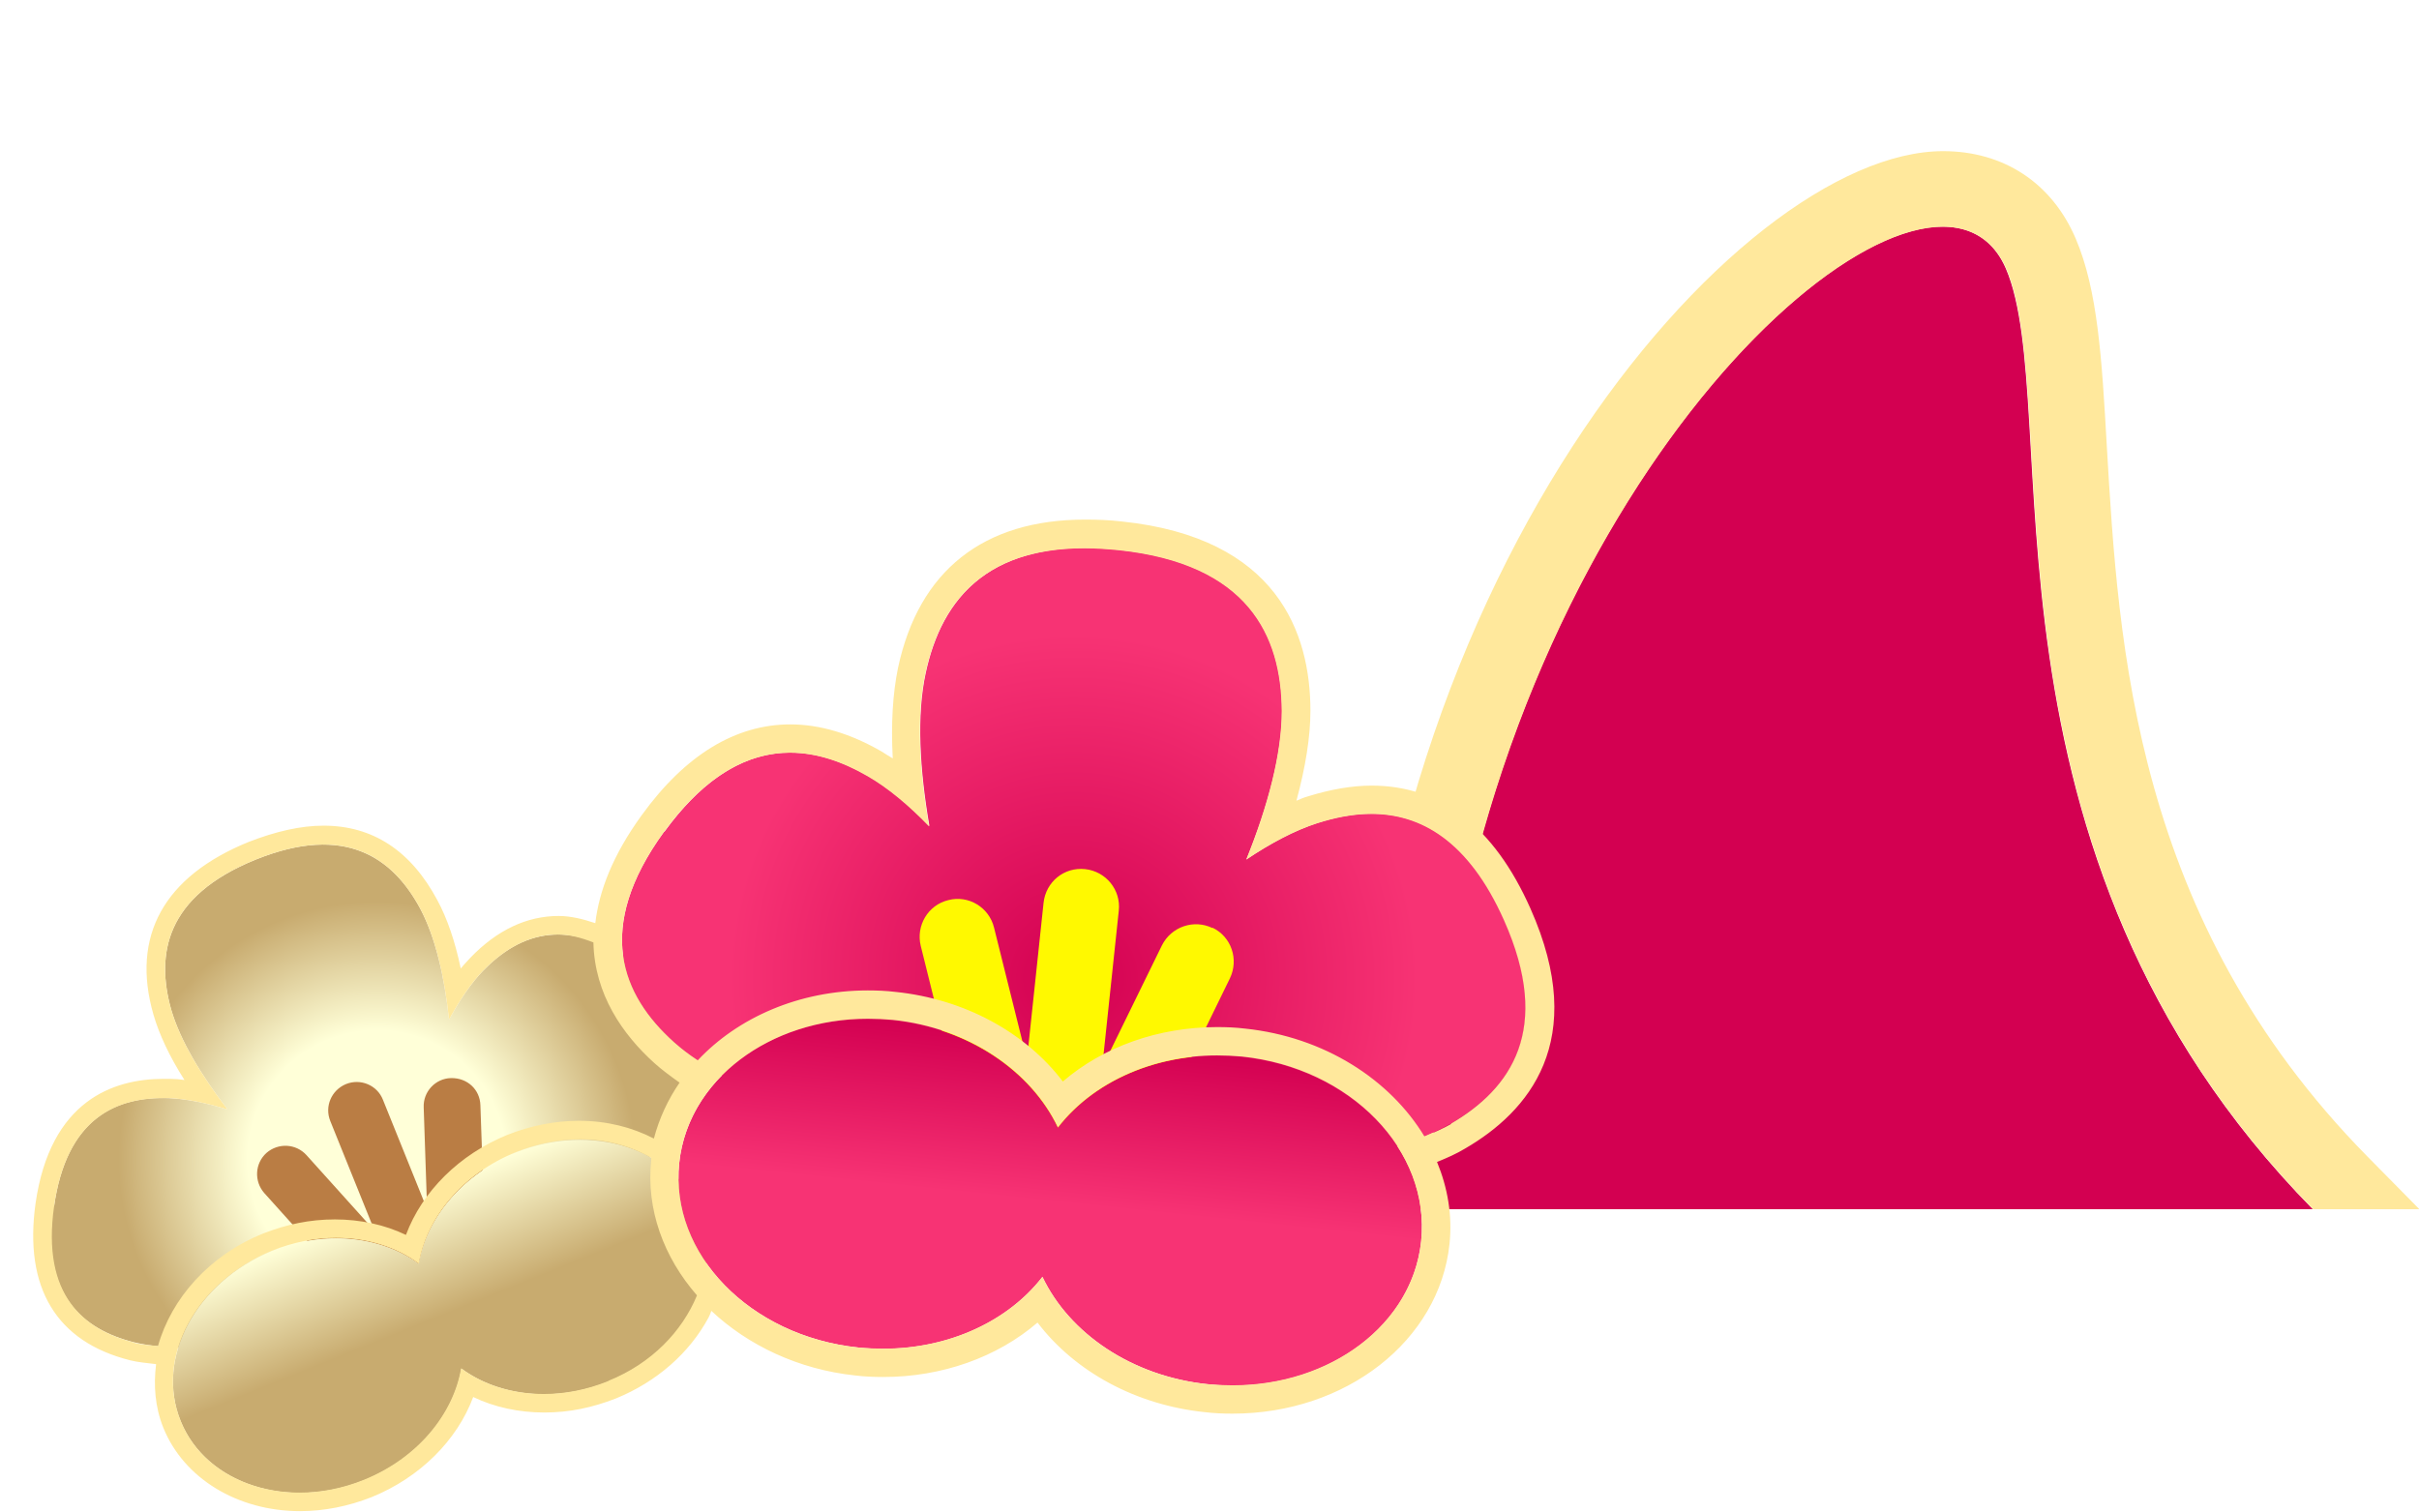
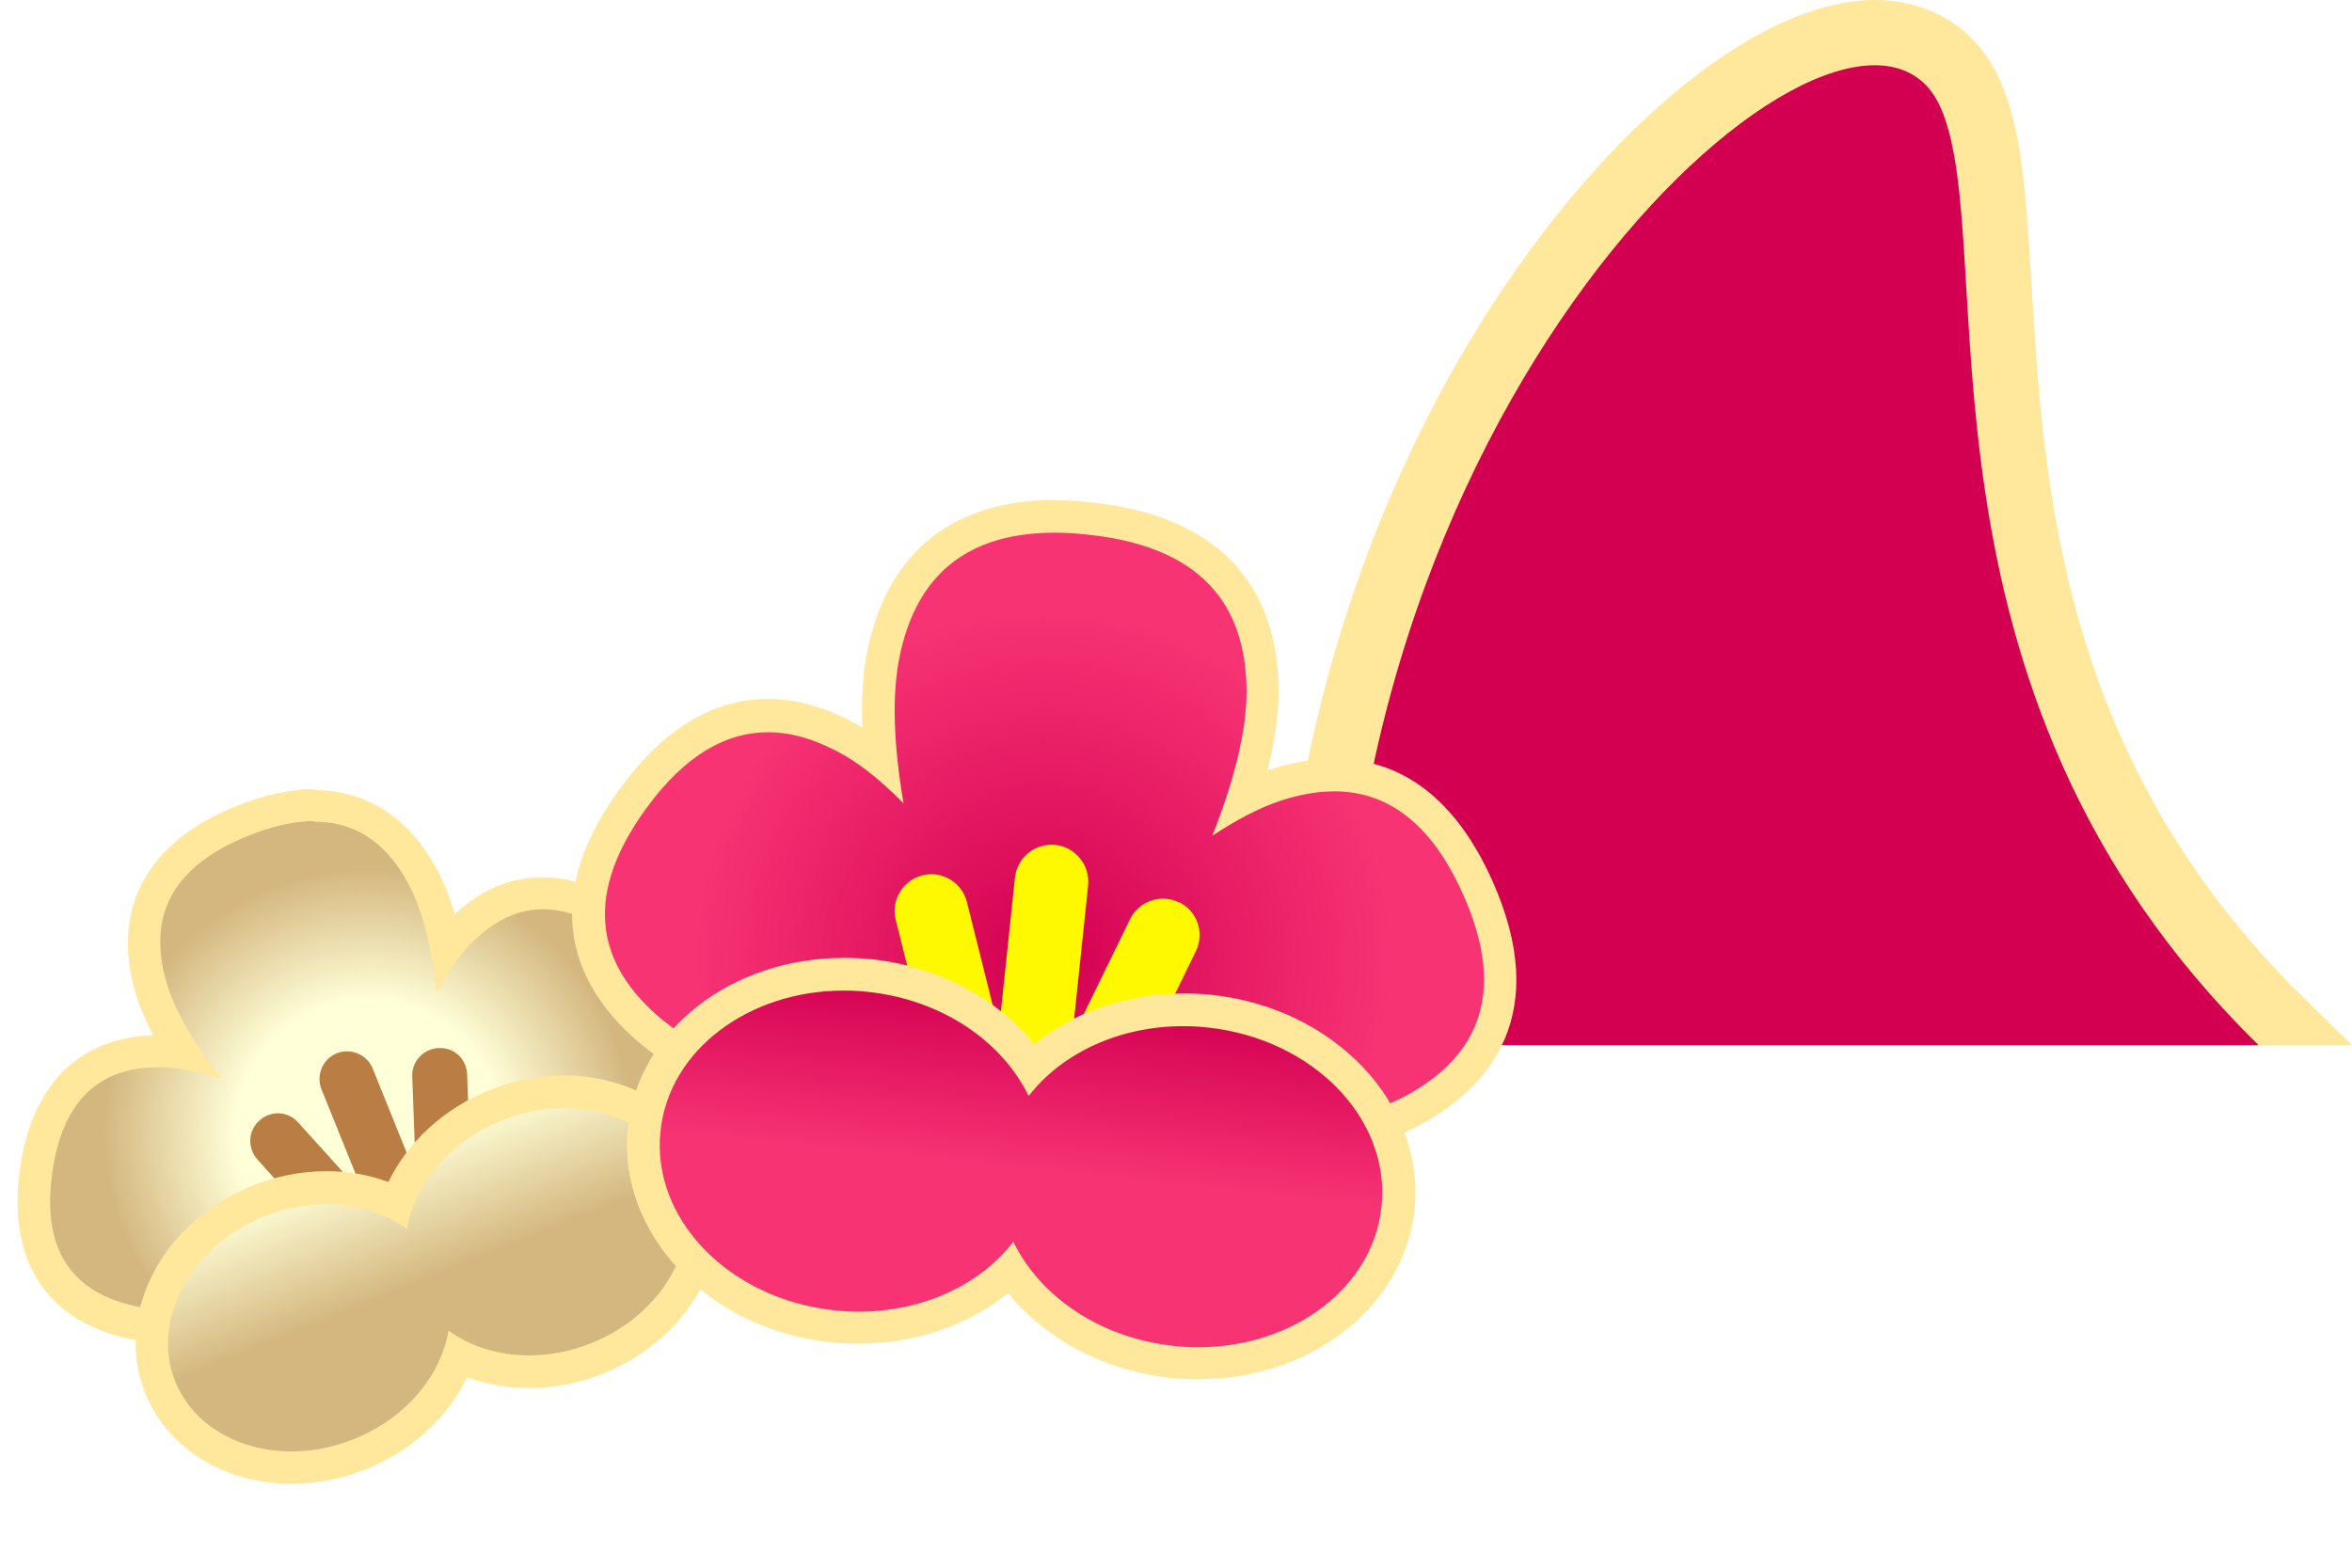
- <svg xmlns="http://www.w3.org/2000/svg" id="b" viewBox="0 0 64 40">
+ <svg xmlns="http://www.w3.org/2000/svg" id="b" viewBox="0 0 72 48">
  <defs>
    <style>.i{fill:none;}.j{fill:url(#h);}.k{fill:url(#g);}.l{fill:url(#f);}.m{fill:url(#e);}.n{fill:#d30051;}.o{fill:#ba7d44;}.p{fill:#ffe89c;}.q{fill:#fff900;}</style>
-     <radialGradient id="e" cx="291.26" cy="-1.06" fx="291.26" fy="-1.06" r="6.84" gradientTransform="translate(280.42 -77.43) rotate(158) scale(1 -1)" gradientUnits="userSpaceOnUse">
+     <radialGradient id="e" cx="306.03" cy=".34" fx="306.03" fy=".34" r="8.1" gradientTransform="translate(294.9 -80.25) rotate(158) scale(1 -1)" gradientUnits="userSpaceOnUse">
      <stop offset=".5" stop-color="#ffffd8" />
-       <stop offset="1" stop-color="#c8ab6f" />
+       <stop offset="1" stop-color="#d4b77f" />
    </radialGradient>
-     <linearGradient id="f" x1="291.26" y1="6.67" x2="291.26" y2=".14" gradientTransform="translate(280.42 -77.43) rotate(158) scale(1 -1)" gradientUnits="userSpaceOnUse">
-       <stop offset=".5" stop-color="#c8ab6f" />
+     <linearGradient id="f" x1="306.03" y1="9.34" x2="306.03" y2=".99" gradientTransform="translate(294.9 -80.25) rotate(158) scale(1 -1)" gradientUnits="userSpaceOnUse">
+       <stop offset=".5" stop-color="#d4b77f" />
      <stop offset="1" stop-color="#ffffd8" />
    </linearGradient>
-     <radialGradient id="g" cx="-281.96" cy="18.54" fx="-281.96" fy="18.54" r="9.12" gradientTransform="translate(-250.07 -22.02) rotate(-174) scale(1 -1)" gradientUnits="userSpaceOnUse">
+     <radialGradient id="g" cx="-269.62" cy="22.43" fx="-269.62" fy="22.43" r="10.67" gradientTransform="translate(-233.85 -21.17) rotate(-174) scale(1 -1)" gradientUnits="userSpaceOnUse">
      <stop offset="0" stop-color="#d30051" />
      <stop offset="1" stop-color="#f73374" />
    </radialGradient>
-     <linearGradient id="h" x1="-281.96" y1="28.85" x2="-281.96" y2="20.14" gradientTransform="translate(-250.07 -22.02) rotate(-174) scale(1 -1)" gradientUnits="userSpaceOnUse">
+     <linearGradient id="h" x1="-269.61" y1="34.33" x2="-269.61" y2="23.54" gradientTransform="translate(-233.85 -21.17) rotate(-174) scale(1 -1)" gradientUnits="userSpaceOnUse">
      <stop offset=".5" stop-color="#f73374" />
      <stop offset="1" stop-color="#d30051" />
    </linearGradient>
  </defs>
  <g id="c">
    <g id="d">
-       <rect class="i" width="64" height="40" />
-       <path class="n" d="M37.86,32c0-18.11,13.12-29.76,15.21-24.89,1.57,3.66-1.21,15.4,8.12,24.89h-23.33Z" />
-       <path class="p" d="M51.4,6c.76,0,1.35.36,1.68,1.11,1.57,3.66-1.21,15.4,8.12,24.89h2.81l-1.38-1.4c-6.17-6.27-6.58-13.51-6.89-18.8-.13-2.3-.24-4.12-.82-5.48-.63-1.48-1.91-2.32-3.51-2.32h0c-5.46,0-15.54,11.55-15.54,28h2c0-15.3,9.37-26,13.54-26Z" />
-       <path class="m" d="M1.43,31.93c.33-2.35,1.65-2.92,3.04-2.87.47.02,1,.13,1.55.3-.7-.91-1.25-1.82-1.49-2.64-.41-1.46-.16-3,2.23-3.97s3.65-.03,4.36,1.3c.4.75.64,1.8.76,2.93.28-.51.58-.96.9-1.29.97-1,2.31-1.51,4.18-.05,1.87,1.46,1.7,2.89.96,4.07-1.04,1.66-4.01,3.37-6.02,4.26-.15.07-.32.14-.5.22,0,0-.02,0-.03.01,0,0,0,0,0,0s0,0,0,0c0,0-.02,0-.03.01-.19.08-.36.14-.51.19-2.06.75-5.39,1.59-7.29,1.12-1.35-.34-2.46-1.25-2.13-3.6Z" />
-       <path class="o" d="M8.15,32.84c1.09-.19,2.16.04,2.93.61.16-.94.77-1.85,1.69-2.47l-.06-1.73c-.01-.41-.34-.73-.78-.72-.41.01-.74.36-.72.78l.09,2.69-1.17-2.9c-.15-.38-.59-.57-.98-.41-.38.16-.57.59-.41.98l1.17,2.9-1.8-2c-.28-.31-.75-.33-1.06-.06-.31.28-.33.75-.06,1.06l1.16,1.29Z" />
-       <path class="l" d="M7.19,33.11c1.41-.57,2.9-.39,3.89.34.21-1.22,1.16-2.38,2.57-2.95,2.01-.81,4.18-.11,4.86,1.56s-.4,3.68-2.41,4.5c-1.41.57-2.9.39-3.89-.34-.21,1.22-1.16,2.38-2.57,2.95-2.01.81-4.18.11-4.86-1.56s.4-3.68,2.41-4.5Z" />
-       <path class="k" d="M17.58,22.01c1.86-2.56,3.77-2.4,5.38-1.48.54.31,1.09.77,1.63,1.33-.26-1.5-.34-2.93-.1-4.04.42-1.97,1.69-3.63,5.11-3.27s4.31,2.25,4.32,4.26c0,1.13-.37,2.52-.94,3.93.64-.43,1.28-.77,1.87-.96,1.76-.57,3.67-.33,4.95,2.56,1.29,2.89.19,4.46-1.41,5.39-2.26,1.31-6.83,1.45-9.75,1.25-.22-.01-.46-.03-.73-.06-.01,0-.03,0-.04,0,0,0,0,0,0,0s0,0,0,0c-.01,0-.03,0-.04,0-.27-.03-.51-.06-.72-.09-2.9-.41-7.34-1.5-9.28-3.25-1.38-1.24-2.12-3.01-.26-5.57Z" />
-       <path class="q" d="M32.08,24.56c-.49-.24-1.09-.04-1.34.46l-1.58,3.23.44-4.15c.06-.55-.34-1.04-.89-1.1-.56-.06-1.04.34-1.1.89l-.44,4.15-.87-3.49c-.13-.54-.68-.87-1.21-.73-.54.13-.86.68-.73,1.21l1.54,6.2c.11.46.52.76.97.76.08,0,.16,0,.24-.03.12-.03.22-.09.32-.15.1.05.21.09.33.1.04,0,.07,0,.11,0,.08,0,.16-.02.24-.04.08.09.17.16.29.22.14.07.29.1.44.1.37,0,.73-.21.9-.56l2.8-5.74c.24-.5.04-1.1-.46-1.34Z" />
-       <path class="j" d="M23.62,27c2.01.21,3.66,1.35,4.37,2.84,1.01-1.31,2.85-2.08,4.87-1.87,2.87.3,4.99,2.48,4.74,4.88s-2.78,4.09-5.65,3.78c-2.01-.21-3.66-1.35-4.37-2.84-1.01,1.31-2.85,2.08-4.87,1.87-2.87-.3-4.99-2.48-4.74-4.88s2.78-4.09,5.65-3.78Z" />
-       <path class="p" d="M40.49,24.04c-.96-2.16-2.37-3.25-4.2-3.25-.52,0-1.09.1-1.67.28-.11.03-.21.07-.32.12.24-.89.37-1.69.37-2.38,0-2.05-.87-4.58-4.99-5.01-.34-.04-.67-.05-.97-.05-2.69,0-4.4,1.35-4.95,3.92-.14.68-.19,1.48-.14,2.4-.1-.06-.2-.12-.29-.18-.83-.48-1.64-.72-2.42-.72-1.45,0-2.78.81-3.93,2.4-.77,1.06-1.13,2.01-1.23,2.86-.33-.11-.65-.19-.97-.19-.84,0-1.63.37-2.34,1.11-.08.09-.17.18-.25.28-.15-.72-.36-1.33-.62-1.81-.7-1.31-1.71-1.97-3.01-1.97-.6,0-1.26.15-1.98.43-2.24.91-3.12,2.49-2.52,4.57.15.52.42,1.1.82,1.73-.13-.02-.26-.03-.38-.03-.06,0-.11,0-.17,0-1.33,0-3,.57-3.39,3.3-.31,2.23.55,3.66,2.51,4.15.2.05.44.07.68.1-.07.56-.03,1.13.19,1.68.54,1.34,1.96,2.21,3.62,2.21.64,0,1.28-.13,1.89-.37,1.28-.52,2.26-1.5,2.69-2.65.56.27,1.21.41,1.88.41s1.27-.13,1.89-.37c1.08-.44,1.95-1.2,2.46-2.15.03-.06.05-.11.07-.17.97.91,2.3,1.55,3.81,1.71.24.03.49.04.74.04,1.55,0,3.01-.52,4.08-1.44.99,1.3,2.6,2.18,4.42,2.37.25.03.49.04.74.04,3,0,5.47-1.93,5.74-4.49.08-.76-.05-1.49-.33-2.17.27-.11.52-.22.75-.36,1.65-.96,3.29-2.83,1.72-6.35ZM3.56,35.53c-1.35-.34-2.46-1.25-2.13-3.6.32-2.26,1.56-2.87,2.89-2.87.05,0,.1,0,.15,0,.47.02,1,.13,1.55.3-.7-.91-1.25-1.82-1.49-2.64-.41-1.46-.16-3,2.23-3.97.69-.28,1.28-.4,1.79-.4,1.28,0,2.06.75,2.57,1.7.4.75.64,1.8.76,2.93.28-.51.58-.96.9-1.29.54-.55,1.19-.96,1.98-.96.29,0,.61.08.94.21.03,1.38.78,2.44,1.61,3.19.2.18.43.35.67.52-.31.45-.54.95-.68,1.48-.58-.3-1.25-.47-1.98-.47-.64,0-1.28.13-1.89.37-1.28.52-2.26,1.5-2.69,2.65-.56-.27-1.21-.41-1.88-.41s-1.27.13-1.89.37c-1.44.58-2.44,1.73-2.79,2.98-.23-.02-.45-.04-.65-.09ZM16.09,36.55c-.57.23-1.15.34-1.7.34-.83,0-1.6-.24-2.19-.68-.21,1.22-1.16,2.38-2.57,2.95-.57.23-1.15.34-1.7.34-1.41,0-2.67-.7-3.15-1.9-.68-1.67.4-3.68,2.41-4.5.57-.23,1.15-.34,1.7-.34.83,0,1.6.24,2.19.68.21-1.22,1.16-2.38,2.57-2.95.57-.23,1.15-.34,1.7-.34.69,0,1.34.18,1.88.49,0,.02,0,.03,0,.05-.14,1.32.33,2.58,1.21,3.59-.39.95-1.2,1.8-2.34,2.26ZM32.61,36.66c-.22,0-.44-.01-.66-.03-2.01-.21-3.66-1.35-4.37-2.84-.9,1.16-2.46,1.9-4.21,1.9-.22,0-.44-.01-.66-.03-2.87-.3-4.99-2.48-4.74-4.88.23-2.21,2.4-3.82,4.99-3.82.22,0,.44.01.66.03,2.01.21,3.66,1.35,4.37,2.84.9-1.16,2.46-1.9,4.21-1.9.22,0,.44.01.66.03,2.87.3,4.99,2.48,4.74,4.88-.23,2.21-2.4,3.82-4.99,3.82ZM38.4,29.74c-.21.12-.46.23-.71.34-.91-1.51-2.65-2.64-4.75-2.86-.25-.03-.49-.04-.74-.04-1.55,0-3.01.52-4.08,1.44-.99-1.3-2.6-2.18-4.42-2.37-.25-.03-.49-.04-.74-.04h0c-1.82,0-3.44.72-4.5,1.85-.23-.15-.44-.31-.63-.48-1.38-1.24-2.12-3.01-.26-5.57,1.12-1.53,2.25-2.09,3.33-2.09.72,0,1.41.25,2.05.62.54.31,1.09.77,1.63,1.33-.26-1.5-.34-2.93-.1-4.04.38-1.79,1.46-3.32,4.21-3.32.28,0,.58.02.9.05,3.42.36,4.31,2.25,4.32,4.26,0,1.13-.37,2.52-.94,3.93.64-.43,1.28-.77,1.87-.96.47-.15.96-.25,1.44-.25,1.3,0,2.57.7,3.51,2.81,1.29,2.89.19,4.46-1.41,5.39Z" />
+       <rect class="i" width="72" height="48" />
+       <path class="p" d="M70.54,30.57c-7.48-7.31-7.98-15.72-8.35-21.86-.16-2.63-.28-4.71-.96-6.24-.7-1.57-2.1-2.47-3.84-2.47-3.43,0-8.01,3.65-11.68,9.29-4.24,6.53-6.57,14.59-6.57,22.71h32.86l-1.46-1.43Z" />
+       <path class="n" d="M41.14,32c0-20.89,15.74-34.34,18.26-28.72,1.89,4.22-1.46,17.77,9.74,28.72h-28Z" />
+       <path class="m" d="M5.49,40.63c-.6,0-1.14-.06-1.6-.17-2.16-.54-3.12-2.13-2.77-4.6.43-3.03,2.27-3.66,3.75-3.66h.19c.18,0,.36.03.55.05-.48-.74-.81-1.43-.98-2.04-.66-2.31.31-4.06,2.8-5.06.79-.32,1.54-.48,2.2-.48,1.44,0,2.56.73,3.33,2.18.3.56.54,1.28.71,2.15.12-.15.24-.29.36-.42.79-.82,1.66-1.23,2.59-1.23s1.82.38,2.78,1.13c1.96,1.53,2.38,3.34,1.2,5.24-1.19,1.92-4.51,3.88-6.99,4.98-.17.08-.37.16-.58.25-.28.11-.48.19-.66.25-1.91.7-4.72,1.44-6.89,1.44Z" />
+       <path class="p" d="M9.62,25.16c1.44,0,2.32.84,2.89,1.92.45.84.72,2.02.86,3.3.31-.58.65-1.08,1.02-1.46.6-.62,1.34-1.08,2.23-1.08.72,0,1.54.29,2.47,1.02,2.1,1.64,1.91,3.25,1.09,4.58-1.17,1.87-4.51,3.79-6.77,4.79-.17.08-.36.16-.57.24-.01,0-.02,0-.03.01,0,0,0,0,0,0s0,0,0,0c-.01,0-.02,0-.03.01-.21.08-.4.16-.58.22-1.85.67-4.6,1.41-6.72,1.41-.54,0-1.04-.05-1.48-.16-1.52-.38-2.77-1.41-2.4-4.05.36-2.55,1.75-3.23,3.25-3.23.06,0,.11,0,.17,0,.53.02,1.12.14,1.74.34-.79-1.02-1.41-2.05-1.67-2.97-.47-1.64-.18-3.38,2.51-4.46.77-.31,1.44-.45,2.01-.45M9.62,24.16c-.73,0-1.53.18-2.39.52-2.72,1.1-3.82,3.11-3.1,5.66.12.42.31.88.56,1.36-2.27.07-3.72,1.51-4.08,4.09-.38,2.72.73,4.55,3.15,5.16.49.12,1.07.19,1.72.19,2.81,0,6.12-1.13,7.06-1.47.18-.06.38-.14.61-.23h0s.05-.02.05-.02c.23-.09.44-.18.62-.26.91-.41,5.59-2.58,7.2-5.17,1.31-2.11.85-4.2-1.32-5.89-1.05-.82-2.09-1.24-3.09-1.24s-1.87.38-2.69,1.13c-.15-.52-.33-.98-.54-1.36-1.08-2.02-2.65-2.44-3.77-2.44h0Z" />
+       <path class="o" d="M9.17,36.94c1.23-.21,2.43.05,3.3.69.18-1.06.86-2.08,1.9-2.78l-.07-1.95c-.02-.47-.38-.83-.87-.81-.47.02-.83.41-.81.87l.11,3.03-1.32-3.27c-.17-.43-.67-.64-1.1-.47-.43.17-.64.67-.47,1.1l1.32,3.27-2.03-2.25c-.31-.35-.84-.38-1.19-.06-.35.31-.37.84-.06,1.19l1.3,1.45Z" />
+       <path class="l" d="M8.92,44.94c-1.83,0-3.41-.96-4.01-2.45-.42-1.05-.34-2.23.25-3.32.57-1.06,1.54-1.91,2.74-2.39.68-.28,1.39-.42,2.1-.42.77,0,1.51.17,2.15.49.46-1.31,1.56-2.42,3.01-3.01.68-.28,1.39-.42,2.1-.42,1.83,0,3.41.96,4.01,2.45.42,1.05.34,2.23-.25,3.32-.57,1.06-1.54,1.91-2.74,2.39-.68.28-1.39.42-2.1.42-.77,0-1.51-.17-2.15-.49-.46,1.31-1.56,2.42-3.01,3.01-.68.28-1.39.42-2.11.42Z" />
+       <path class="p" d="M17.27,33.93c1.59,0,3,.79,3.55,2.13.76,1.88-.45,4.15-2.71,5.06-.64.26-1.29.38-1.91.38-.93,0-1.8-.27-2.47-.76-.23,1.37-1.3,2.68-2.89,3.32-.64.26-1.29.38-1.92.38-1.59,0-3-.79-3.55-2.13-.76-1.88.45-4.15,2.71-5.06.64-.26,1.29-.38,1.91-.38.93,0,1.8.27,2.47.76.23-1.37,1.3-2.68,2.89-3.32.64-.26,1.29-.38,1.92-.38M17.27,32.93c-.78,0-1.55.15-2.29.45-1.4.56-2.5,1.59-3.09,2.81-.59-.22-1.23-.33-1.89-.33-.78,0-1.55.15-2.29.45-1.31.53-2.37,1.46-2.99,2.62-.65,1.22-.75,2.55-.27,3.74.68,1.68,2.43,2.76,4.47,2.76.78,0,1.55-.15,2.29-.45,1.4-.56,2.5-1.59,3.09-2.81.59.22,1.23.33,1.89.33.78,0,1.55-.15,2.29-.45,2.77-1.12,4.23-3.97,3.26-6.36-.68-1.68-2.43-2.76-4.47-2.76h0Z" />
+       <path class="k" d="M34.76,35.45c-.87,0-1.75-.03-2.56-.09-.25-.01-.53-.04-.83-.07h-.1c-.3-.04-.58-.08-.83-.11-3.55-.5-8.49-1.79-10.7-3.78-2.13-1.93-2.26-4.32-.36-6.93,1.23-1.7,2.63-2.56,4.15-2.56.82,0,1.68.26,2.56.76.29.17.6.38.9.62-.14-1.32-.11-2.44.09-3.35.59-2.74,2.35-4.13,5.23-4.13.33,0,.69.02,1.06.06,3.51.37,5.3,2.15,5.3,5.29,0,.93-.2,2.03-.61,3.29.35-.18.69-.32,1.01-.42.62-.2,1.22-.3,1.77-.3,1.9,0,3.39,1.16,4.41,3.46,1.33,2.99.73,5.24-1.79,6.71-2.34,1.35-6.45,1.56-8.69,1.56Z" />
+       <path class="p" d="M32.29,16.31c.32,0,.65.02,1.01.06,3.85.4,4.85,2.53,4.86,4.8,0,1.28-.42,2.83-1.05,4.42.73-.48,1.44-.86,2.11-1.08.53-.17,1.08-.28,1.62-.28,1.47,0,2.89.78,3.95,3.16,1.45,3.25.22,5.02-1.59,6.07-1.95,1.13-5.44,1.49-8.44,1.49-.91,0-1.77-.03-2.53-.09-.25-.01-.52-.04-.82-.07-.02,0-.03,0-.05,0,0,0,0,0,0,0,0,0,0,0,0,0-.02,0-.03,0-.05,0-.3-.03-.57-.07-.81-.1-3.26-.46-8.25-1.68-10.44-3.65-1.55-1.4-2.38-3.39-.29-6.27,1.25-1.73,2.53-2.35,3.74-2.35.81,0,1.58.28,2.31.69.61.35,1.23.87,1.84,1.49-.29-1.69-.38-3.3-.11-4.55.43-2.01,1.64-3.74,4.74-3.74M32.29,15.31c-3.1,0-5.08,1.57-5.72,4.53-.15.7-.21,1.52-.17,2.44-.03-.02-.05-.03-.08-.05-.95-.55-1.9-.83-2.81-.83-1.69,0-3.22.93-4.55,2.77-2.61,3.6-1.21,6.12.43,7.6,2.95,2.67,9.65,3.72,10.97,3.9.25.04.53.07.85.11h0s.08,0,.08,0c.33.03.61.06.87.07.83.06,1.7.09,2.59.09,2.29,0,6.5-.21,8.94-1.62,1.91-1.11,3.81-3.28,2-7.34-1.11-2.49-2.75-3.75-4.87-3.75-.61,0-1.25.11-1.93.33-.03,0-.06.02-.09.03.23-.9.34-1.71.34-2.42,0-2.37-1-5.29-5.75-5.79-.38-.04-.76-.06-1.11-.06h0Z" />
+       <path class="q" d="M36.09,27.63c-.56-.27-1.23-.04-1.5.52l-1.77,3.63.49-4.67c.06-.62-.38-1.17-1-1.24-.63-.06-1.17.38-1.24,1l-.49,4.67-.98-3.92c-.15-.6-.76-.97-1.36-.82-.6.15-.97.76-.82,1.36l1.74,6.97c.13.51.59.85,1.09.85.09,0,.18-.01.27-.03.13-.03.25-.1.36-.17.12.06.24.1.38.12.04,0,.08,0,.12,0,.09,0,.18-.03.26-.05.09.1.2.18.32.25.16.08.33.11.49.11.42,0,.82-.23,1.01-.63l3.15-6.46c.27-.56.04-1.23-.52-1.5Z" />
+       <path class="j" d="M36.69,41.74c-.26,0-.53-.01-.8-.04-2.09-.22-3.93-1.29-4.96-2.84-1.15,1.13-2.83,1.79-4.64,1.79-.26,0-.53-.01-.79-.04-3.5-.37-6.09-3.07-5.78-6.04.28-2.7,2.91-4.74,6.11-4.74.26,0,.53.01.8.04,2.09.22,3.93,1.29,4.96,2.84,1.15-1.13,2.83-1.79,4.64-1.79.26,0,.53.01.79.04,3.5.37,6.09,3.07,5.78,6.04-.28,2.7-2.91,4.74-6.11,4.74Z" />
+       <path class="p" d="M25.83,30.33c.24,0,.49.01.74.04,2.27.24,4.11,1.52,4.92,3.19,1.01-1.31,2.76-2.14,4.73-2.14.24,0,.49.01.74.04,3.23.34,5.62,2.8,5.33,5.49-.26,2.48-2.7,4.3-5.61,4.3-.24,0-.49-.01-.74-.04-2.27-.24-4.11-1.52-4.92-3.19-1.01,1.31-2.76,2.14-4.73,2.14-.24,0-.49-.01-.74-.04-3.23-.34-5.62-2.8-5.33-5.49.26-2.48,2.7-4.3,5.61-4.3M25.83,29.33h0c-3.46,0-6.3,2.23-6.61,5.19-.34,3.23,2.45,6.19,6.22,6.58.28.03.57.04.85.04,1.73,0,3.35-.56,4.57-1.55,1.15,1.42,2.95,2.38,4.98,2.6.28.03.57.04.85.04,3.46,0,6.3-2.23,6.61-5.19.34-3.23-2.45-6.19-6.22-6.58-.28-.03-.57-.04-.85-.04-1.73,0-3.35.56-4.57,1.55-1.15-1.42-2.95-2.38-4.98-2.6-.28-.03-.57-.04-.85-.04h0Z" />
    </g>
  </g>
</svg>
